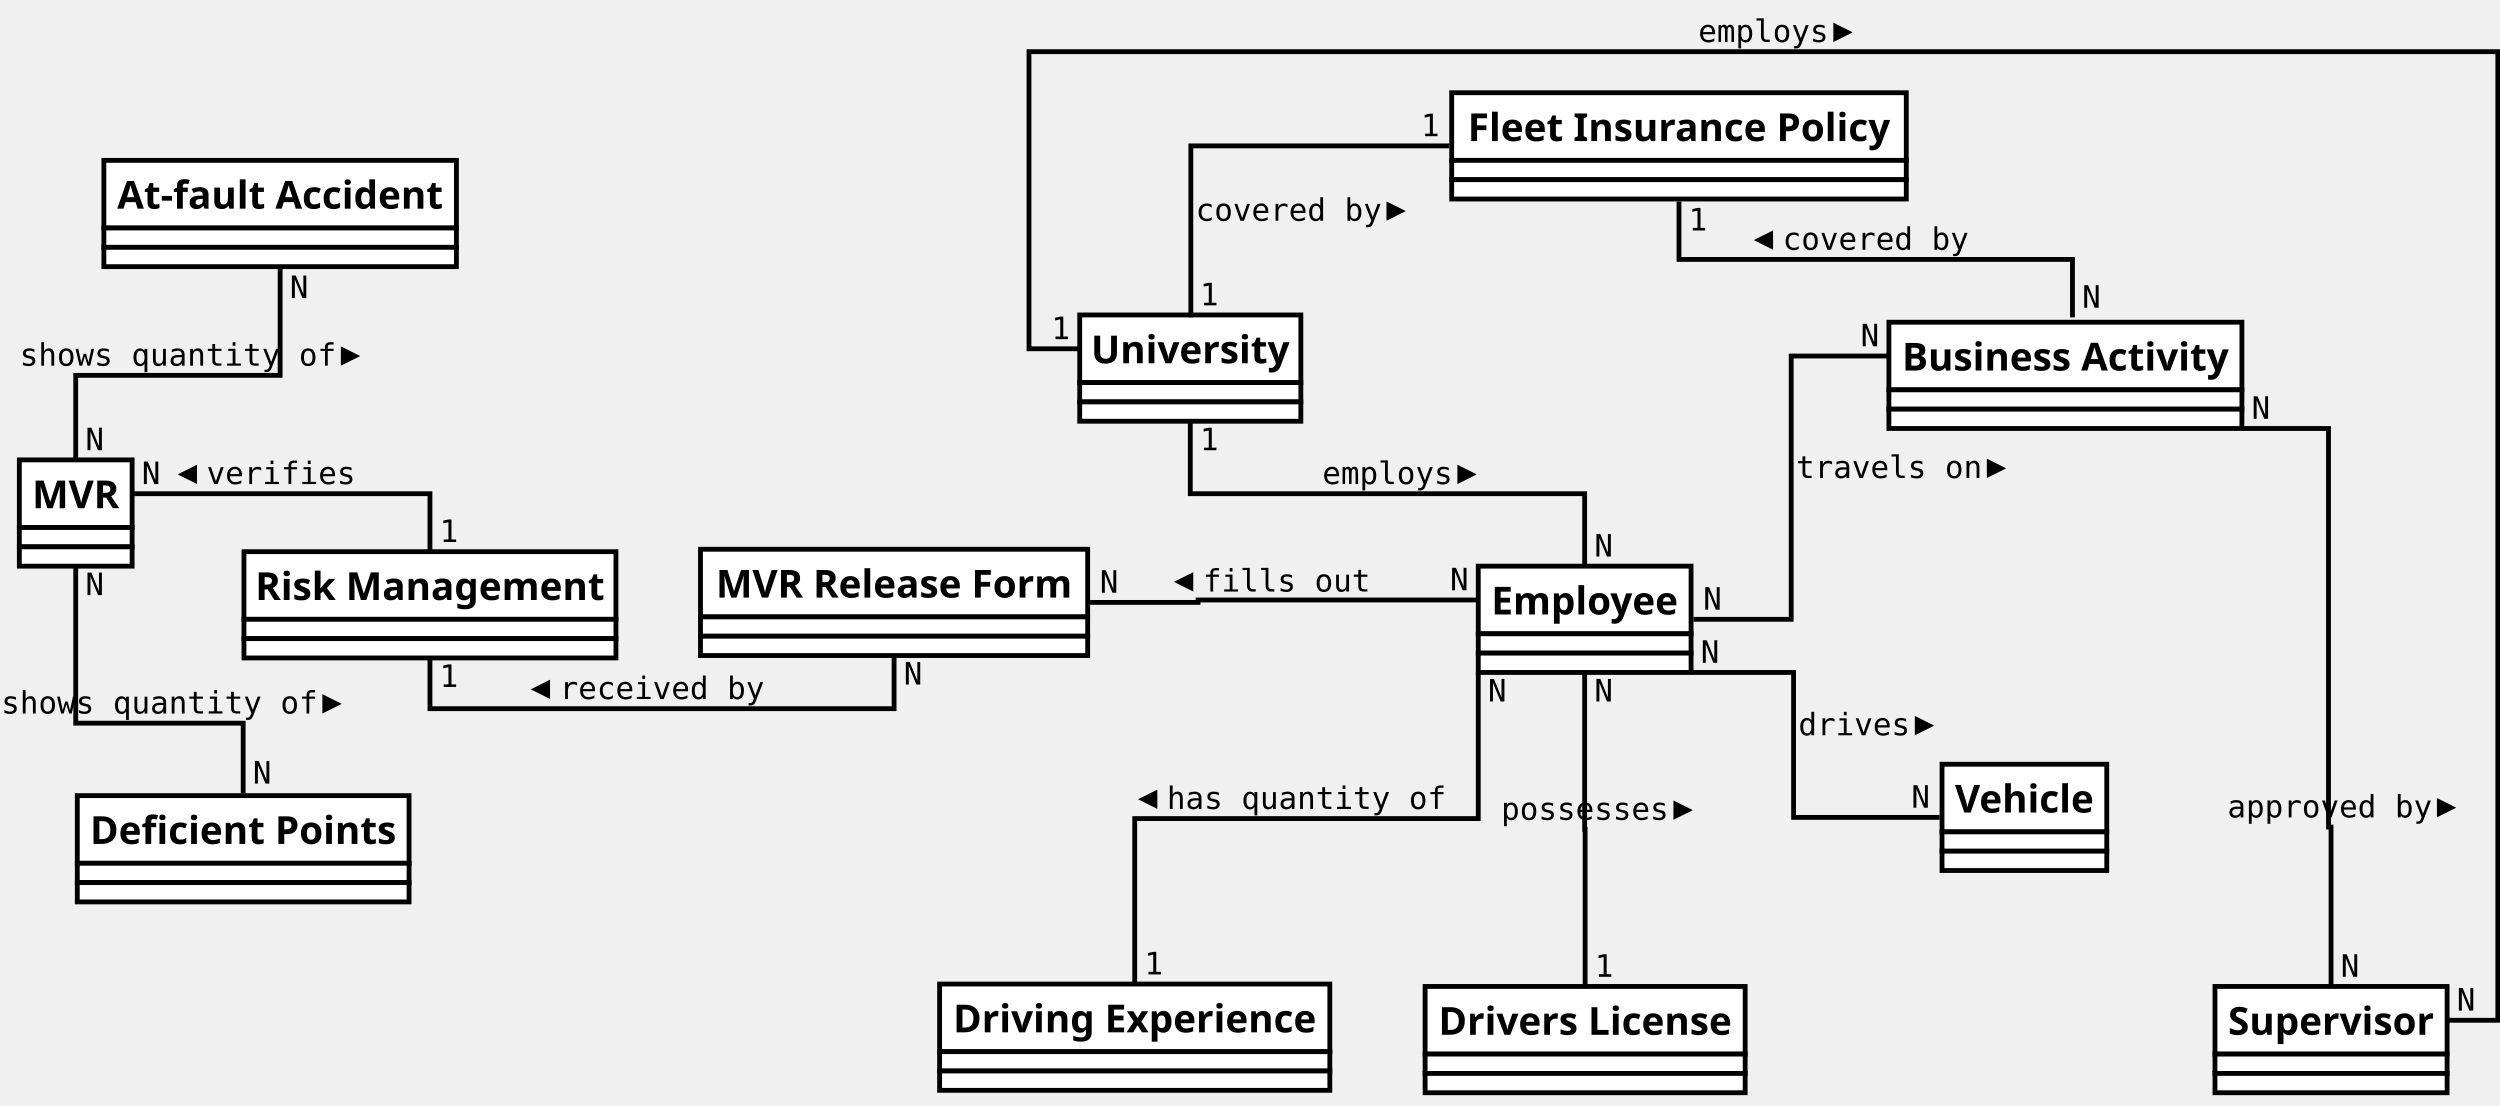
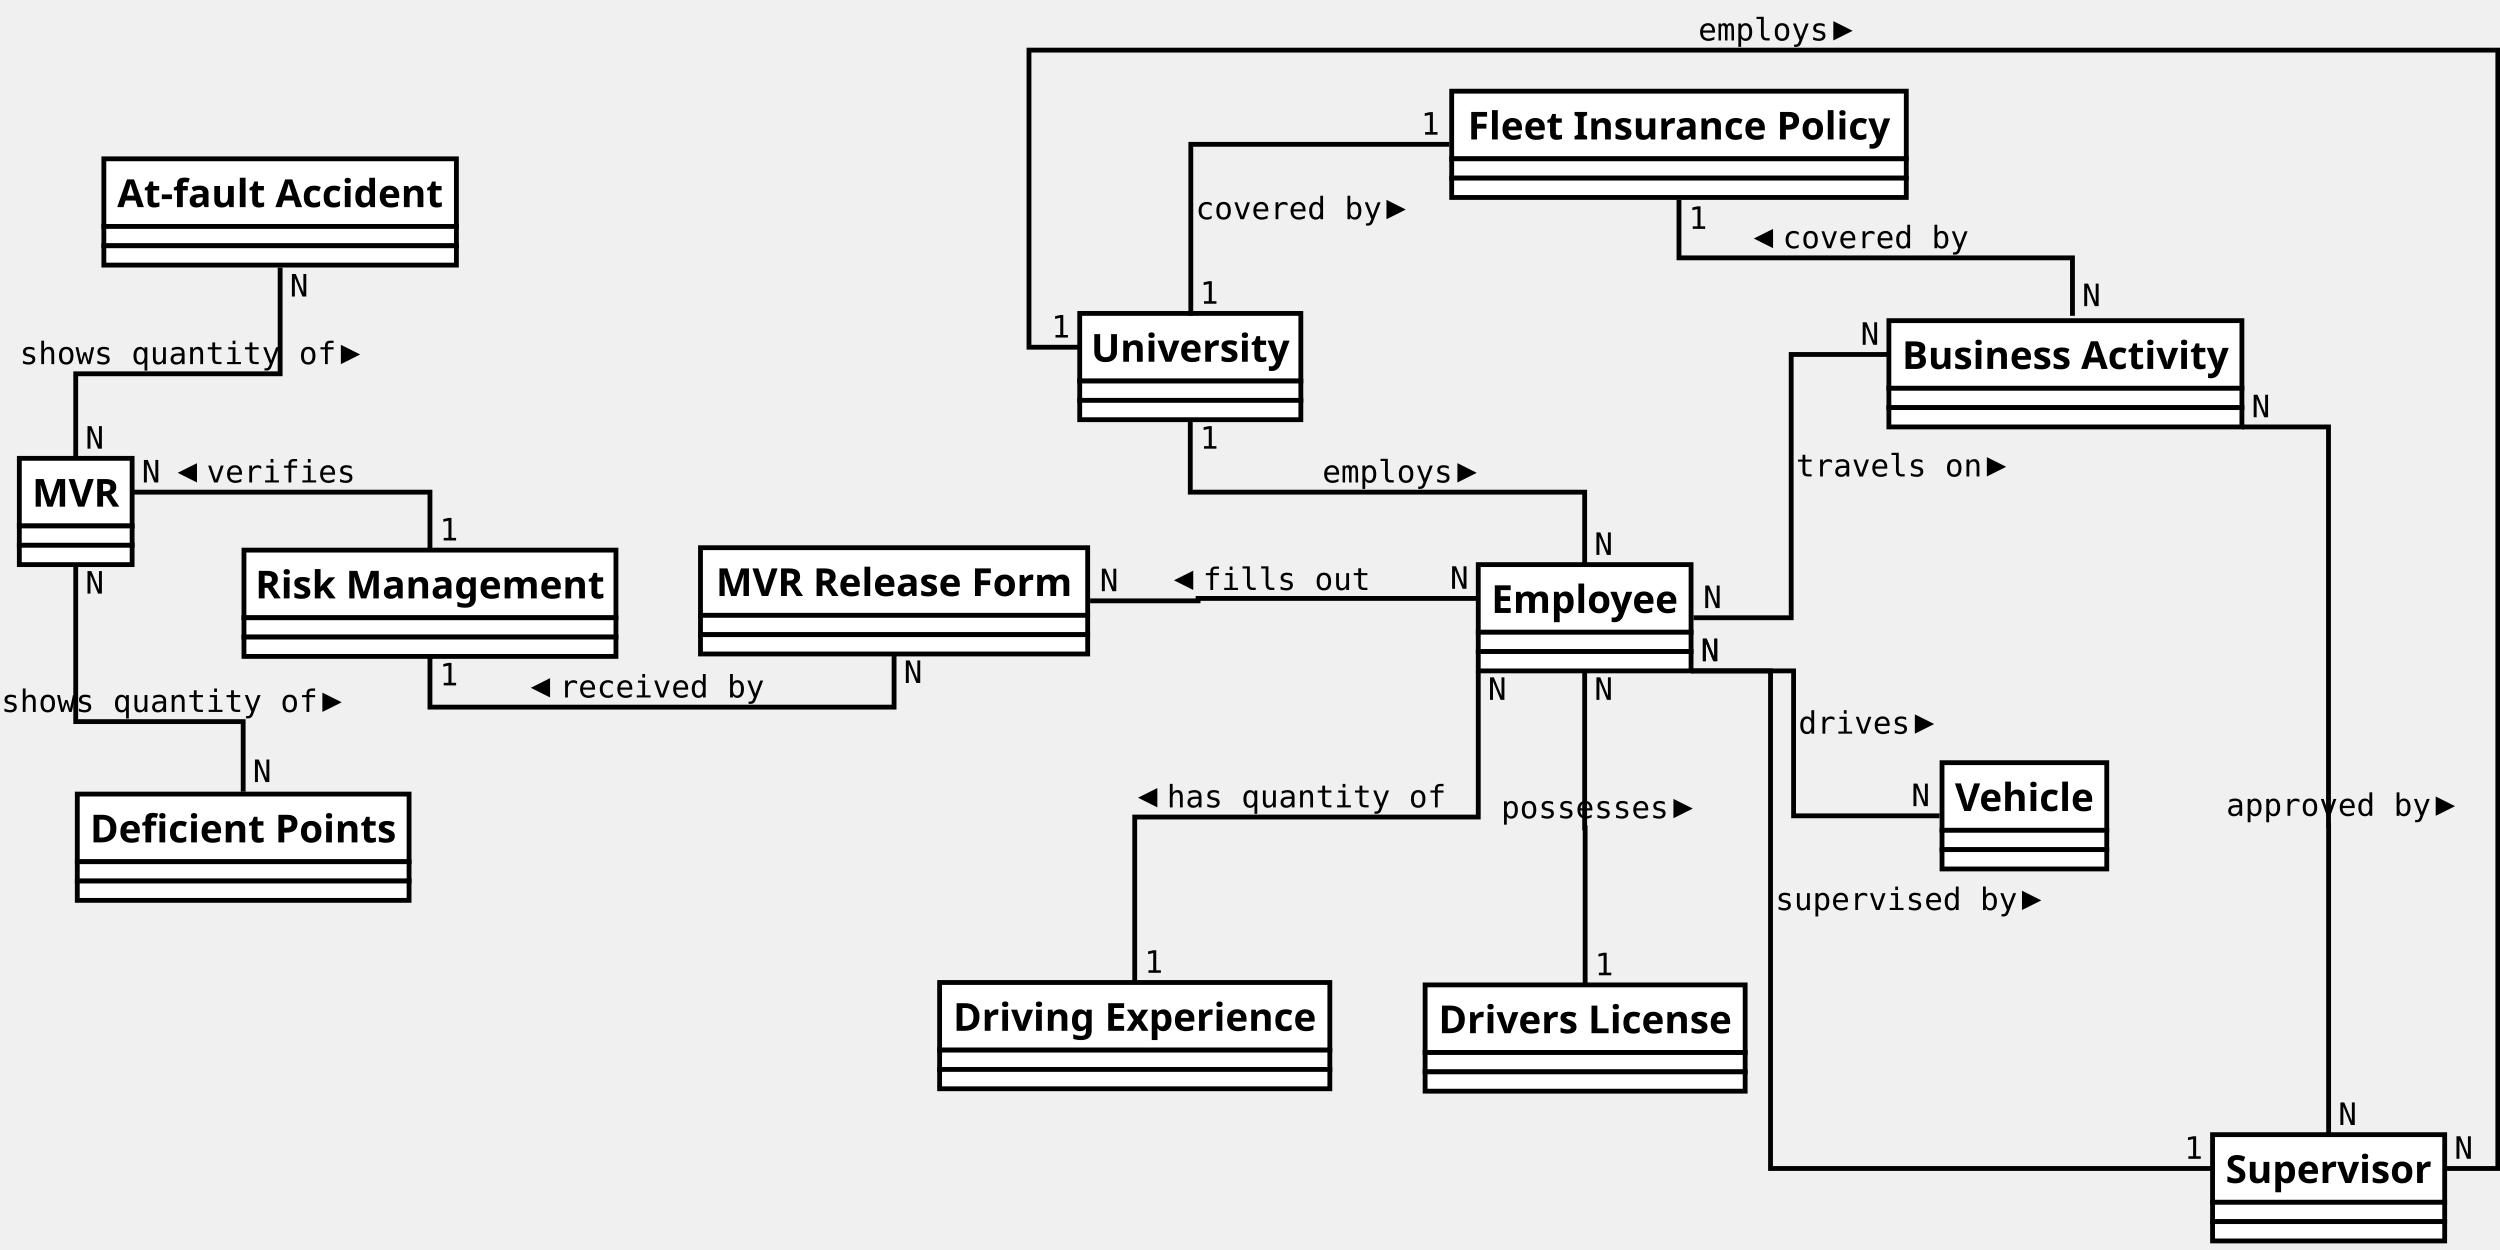
- <svg xmlns="http://www.w3.org/2000/svg" width="52cm" height="23cm" viewBox="58 -3 1035 449">
+ <svg xmlns="http://www.w3.org/2000/svg" width="52cm" height="26cm" viewBox="58 -3 1035 510">
  <g>
    <rect style="fill: #ffffff" x="505" y="123" width="91.55" height="28" />
    <rect style="fill: none; fill-opacity:0; stroke-width: 2; stroke: #000000" x="505" y="123" width="91.55" height="28" />
    <text font-size="16" style="fill: #000000;text-anchor:middle;font-family:sans-serif;font-style:normal;font-weight:700" x="550.775" y="143">University</text>
    <rect style="fill: #ffffff" x="505" y="151" width="91.55" height="8" />
    <rect style="fill: none; fill-opacity:0; stroke-width: 2; stroke: #000000" x="505" y="151" width="91.55" height="8" />
    <rect style="fill: #ffffff" x="505" y="159" width="91.55" height="8" />
    <rect style="fill: none; fill-opacity:0; stroke-width: 2; stroke: #000000" x="505" y="159" width="91.55" height="8" />
  </g>
  <g>
    <rect style="fill: #ffffff" x="670" y="227" width="88.1" height="28" />
    <rect style="fill: none; fill-opacity:0; stroke-width: 2; stroke: #000000" x="670" y="227" width="88.1" height="28" />
    <text font-size="16" style="fill: #000000;text-anchor:middle;font-family:sans-serif;font-style:normal;font-weight:700" x="714.05" y="247">Employee</text>
    <rect style="fill: #ffffff" x="670" y="255" width="88.1" height="8" />
    <rect style="fill: none; fill-opacity:0; stroke-width: 2; stroke: #000000" x="670" y="255" width="88.1" height="8" />
    <rect style="fill: #ffffff" x="670" y="263" width="88.1" height="8" />
    <rect style="fill: none; fill-opacity:0; stroke-width: 2; stroke: #000000" x="670" y="263" width="88.1" height="8" />
  </g>
  <g>
    <polyline style="fill: none; fill-opacity:0; stroke-width: 2; stroke: #000000" points="550.775,167 550.775,197 714.05,197 714.05,227 " />
    <text font-size="12.8" style="fill: #000000;text-anchor:middle;font-family:monospace;font-style:normal;font-weight:normal" x="632.413" y="193">employs</text>
    <polygon style="fill: #000000" points="661.363,193 661.363,185 669.362,189 " />
    <text font-size="12.8" style="fill: #000000;text-anchor:start;font-family:monospace;font-style:normal;font-weight:normal" x="554.775" y="179">1</text>
    <text font-size="12.8" style="fill: #000000;text-anchor:start;font-family:monospace;font-style:normal;font-weight:normal" x="718.05" y="223">N</text>
  </g>
  <g>
    <rect style="fill: #ffffff" x="840" y="126" width="146.15" height="28" />
    <rect style="fill: none; fill-opacity:0; stroke-width: 2; stroke: #000000" x="840" y="126" width="146.15" height="28" />
    <text font-size="16" style="fill: #000000;text-anchor:middle;font-family:sans-serif;font-style:normal;font-weight:700" x="913.075" y="146">Business Activity</text>
    <rect style="fill: #ffffff" x="840" y="154" width="146.15" height="8" />
    <rect style="fill: none; fill-opacity:0; stroke-width: 2; stroke: #000000" x="840" y="154" width="146.15" height="8" />
    <rect style="fill: #ffffff" x="840" y="162" width="146.15" height="8" />
    <rect style="fill: none; fill-opacity:0; stroke-width: 2; stroke: #000000" x="840" y="162" width="146.15" height="8" />
  </g>
  <g>
    <rect style="fill: #ffffff" x="659" y="31" width="188.2" height="28" />
    <rect style="fill: none; fill-opacity:0; stroke-width: 2; stroke: #000000" x="659" y="31" width="188.2" height="28" />
    <text font-size="16" style="fill: #000000;text-anchor:middle;font-family:sans-serif;font-style:normal;font-weight:700" x="753.1" y="51">Fleet Insurance Policy</text>
    <rect style="fill: #ffffff" x="659" y="59" width="188.2" height="8" />
    <rect style="fill: none; fill-opacity:0; stroke-width: 2; stroke: #000000" x="659" y="59" width="188.2" height="8" />
    <rect style="fill: #ffffff" x="659" y="67" width="188.2" height="8" />
    <rect style="fill: none; fill-opacity:0; stroke-width: 2; stroke: #000000" x="659" y="67" width="188.2" height="8" />
  </g>
  <g>
    <polyline style="fill: none; fill-opacity:0; stroke-width: 2; stroke: #000000" points="550.776,123 551,123 551,53 658.008,53 " />
    <text font-size="12.8" style="fill: #000000;text-anchor:start;font-family:monospace;font-style:normal;font-weight:normal" x="553" y="84">covered by</text>
    <polygon style="fill: #000000" points="632,84 632,76 640,80 " />
    <text font-size="12.8" style="fill: #000000;text-anchor:start;font-family:monospace;font-style:normal;font-weight:normal" x="554.776" y="119">1</text>
    <text font-size="12.8" style="fill: #000000;text-anchor:end;font-family:monospace;font-style:normal;font-weight:normal" x="654.008" y="49">1</text>
  </g>
  <g>
    <polyline style="fill: none; fill-opacity:0; stroke-width: 2; stroke: #000000" points="759.105,249 799.553,249 799.553,140 840,140 " />
    <text font-size="12.8" style="fill: #000000;text-anchor:start;font-family:monospace;font-style:normal;font-weight:normal" x="801.553" y="190.5">travels on</text>
    <polygon style="fill: #000000" points="880.553,190.5 880.553,182.5 888.553,186.5 " />
    <text font-size="12.8" style="fill: #000000;text-anchor:start;font-family:monospace;font-style:normal;font-weight:normal" x="763.105" y="245">N</text>
    <text font-size="12.8" style="fill: #000000;text-anchor:end;font-family:monospace;font-style:normal;font-weight:normal" x="836" y="136">N</text>
  </g>
  <g>
-     <rect style="fill: #ffffff" x="975" y="401" width="96.1" height="28" />
-     <rect style="fill: none; fill-opacity:0; stroke-width: 2; stroke: #000000" x="975" y="401" width="96.1" height="28" />
-     <text font-size="16" style="fill: #000000;text-anchor:middle;font-family:sans-serif;font-style:normal;font-weight:700" x="1023.05" y="421">Supervisor</text>
-     <rect style="fill: #ffffff" x="975" y="429" width="96.1" height="8" />
-     <rect style="fill: none; fill-opacity:0; stroke-width: 2; stroke: #000000" x="975" y="429" width="96.1" height="8" />
-     <rect style="fill: #ffffff" x="975" y="437" width="96.1" height="8" />
-     <rect style="fill: none; fill-opacity:0; stroke-width: 2; stroke: #000000" x="975" y="437" width="96.1" height="8" />
-   </g>
-   <g>
-     <polyline style="fill: none; fill-opacity:0; stroke-width: 2; stroke: #000000" points="986.15,170 1022,170 1022,335 1023.05,335 1023.05,401 " />
-     <text font-size="12.8" style="fill: #000000;text-anchor:middle;font-family:monospace;font-style:normal;font-weight:normal" x="1022.53" y="331">approved by</text>
-     <polygon style="fill: #000000" points="1066.88,331 1066.88,323 1074.88,327 " />
+     <rect style="fill: #ffffff" x="974" y="463" width="96.1" height="28" />
+     <rect style="fill: none; fill-opacity:0; stroke-width: 2; stroke: #000000" x="974" y="463" width="96.1" height="28" />
+     <text font-size="16" style="fill: #000000;text-anchor:middle;font-family:sans-serif;font-style:normal;font-weight:700" x="1022.05" y="483">Supervisor</text>
+     <rect style="fill: #ffffff" x="974" y="491" width="96.1" height="8" />
+     <rect style="fill: none; fill-opacity:0; stroke-width: 2; stroke: #000000" x="974" y="491" width="96.1" height="8" />
+     <rect style="fill: #ffffff" x="974" y="499" width="96.1" height="8" />
+     <rect style="fill: none; fill-opacity:0; stroke-width: 2; stroke: #000000" x="974" y="499" width="96.1" height="8" />
+   </g>
+   <g>
+     <polyline style="fill: none; fill-opacity:0; stroke-width: 2; stroke: #000000" points="986.15,170 1022,170 1022,335 1022.05,335 1022.05,463 " />
+     <text font-size="12.8" style="fill: #000000;text-anchor:middle;font-family:monospace;font-style:normal;font-weight:normal" x="1022.03" y="331">approved by</text>
+     <polygon style="fill: #000000" points="1066.38,331 1066.38,323 1074.38,327 " />
    <text font-size="12.8" style="fill: #000000;text-anchor:start;font-family:monospace;font-style:normal;font-weight:normal" x="990.15" y="166">N</text>
-     <text font-size="12.8" style="fill: #000000;text-anchor:start;font-family:monospace;font-style:normal;font-weight:normal" x="1027.05" y="397">N</text>
+     <text font-size="12.8" style="fill: #000000;text-anchor:start;font-family:monospace;font-style:normal;font-weight:normal" x="1026.05" y="459">N</text>
  </g>
  <g>
    <rect style="fill: #ffffff" x="648" y="401" width="132.5" height="28" />
    <rect style="fill: none; fill-opacity:0; stroke-width: 2; stroke: #000000" x="648" y="401" width="132.5" height="28" />
    <text font-size="16" style="fill: #000000;text-anchor:middle;font-family:sans-serif;font-style:normal;font-weight:700" x="714.25" y="421">Drivers License</text>
    <rect style="fill: #ffffff" x="648" y="429" width="132.5" height="8" />
    <rect style="fill: none; fill-opacity:0; stroke-width: 2; stroke: #000000" x="648" y="429" width="132.5" height="8" />
    <rect style="fill: #ffffff" x="648" y="437" width="132.5" height="8" />
    <rect style="fill: none; fill-opacity:0; stroke-width: 2; stroke: #000000" x="648" y="437" width="132.5" height="8" />
  </g>
  <g>
    <polyline style="fill: none; fill-opacity:0; stroke-width: 2; stroke: #000000" points="714.05,271 714.05,336 714.25,336 714.25,401 " />
    <text font-size="12.8" style="fill: #000000;text-anchor:middle;font-family:monospace;font-style:normal;font-weight:normal" x="714.15" y="332">possesses</text>
    <polygon style="fill: #000000" points="750.8,332 750.8,324 758.8,328 " />
    <text font-size="12.8" style="fill: #000000;text-anchor:start;font-family:monospace;font-style:normal;font-weight:normal" x="718.05" y="283">N</text>
    <text font-size="12.8" style="fill: #000000;text-anchor:start;font-family:monospace;font-style:normal;font-weight:normal" x="718.25" y="397">1</text>
  </g>
  <g>
    <rect style="fill: #ffffff" x="447" y="400" width="161.55" height="28" />
    <rect style="fill: none; fill-opacity:0; stroke-width: 2; stroke: #000000" x="447" y="400" width="161.55" height="28" />
    <text font-size="16" style="fill: #000000;text-anchor:middle;font-family:sans-serif;font-style:normal;font-weight:700" x="527.775" y="420">Driving Experience</text>
    <rect style="fill: #ffffff" x="447" y="428" width="161.55" height="8" />
    <rect style="fill: none; fill-opacity:0; stroke-width: 2; stroke: #000000" x="447" y="428" width="161.55" height="8" />
    <rect style="fill: #ffffff" x="447" y="436" width="161.55" height="8" />
    <rect style="fill: none; fill-opacity:0; stroke-width: 2; stroke: #000000" x="447" y="436" width="161.55" height="8" />
  </g>
  <g>
    <polyline style="fill: none; fill-opacity:0; stroke-width: 2; stroke: #000000" points="670,271 670,331.502 527.776,331.502 527.776,400 " />
    <text font-size="12.8" style="fill: #000000;text-anchor:middle;font-family:monospace;font-style:normal;font-weight:normal" x="598.888" y="327.502">has quantity of</text>
    <polygon style="fill: #000000" points="537.138,327.502 537.138,319.502 529.138,323.502 " />
    <text font-size="12.8" style="fill: #000000;text-anchor:start;font-family:monospace;font-style:normal;font-weight:normal" x="674" y="283">N</text>
    <text font-size="12.8" style="fill: #000000;text-anchor:start;font-family:monospace;font-style:normal;font-weight:normal" x="531.776" y="396">1</text>
  </g>
  <g>
    <rect style="fill: #ffffff" x="348" y="220" width="160.3" height="28" />
    <rect style="fill: none; fill-opacity:0; stroke-width: 2; stroke: #000000" x="348" y="220" width="160.3" height="28" />
    <text font-size="16" style="fill: #000000;text-anchor:middle;font-family:sans-serif;font-style:normal;font-weight:700" x="428.15" y="240">MVR Release Form</text>
    <rect style="fill: #ffffff" x="348" y="248" width="160.3" height="8" />
    <rect style="fill: none; fill-opacity:0; stroke-width: 2; stroke: #000000" x="348" y="248" width="160.3" height="8" />
    <rect style="fill: #ffffff" x="348" y="256" width="160.3" height="8" />
    <rect style="fill: none; fill-opacity:0; stroke-width: 2; stroke: #000000" x="348" y="256" width="160.3" height="8" />
  </g>
  <g>
    <polyline style="fill: none; fill-opacity:0; stroke-width: 2; stroke: #000000" points="670,241 554,241 554,242 509.303,242 " />
    <text font-size="12.8" style="fill: #000000;text-anchor:start;font-family:monospace;font-style:normal;font-weight:normal" x="556" y="237.5">fills out</text>
    <polygon style="fill: #000000" points="552,237.5 552,229.5 544,233.5 " />
    <text font-size="12.8" style="fill: #000000;text-anchor:end;font-family:monospace;font-style:normal;font-weight:normal" x="666" y="237">N</text>
    <text font-size="12.8" style="fill: #000000;text-anchor:start;font-family:monospace;font-style:normal;font-weight:normal" x="513.303" y="238">N</text>
  </g>
  <g>
    <rect style="fill: #ffffff" x="159" y="221" width="154" height="28" />
    <rect style="fill: none; fill-opacity:0; stroke-width: 2; stroke: #000000" x="159" y="221" width="154" height="28" />
    <text font-size="16" style="fill: #000000;text-anchor:middle;font-family:sans-serif;font-style:normal;font-weight:700" x="236" y="241">Risk Management</text>
    <rect style="fill: #ffffff" x="159" y="249" width="154" height="8" />
    <rect style="fill: none; fill-opacity:0; stroke-width: 2; stroke: #000000" x="159" y="249" width="154" height="8" />
    <rect style="fill: #ffffff" x="159" y="257" width="154" height="8" />
    <rect style="fill: none; fill-opacity:0; stroke-width: 2; stroke: #000000" x="159" y="257" width="154" height="8" />
  </g>
  <g>
    <polyline style="fill: none; fill-opacity:0; stroke-width: 2; stroke: #000000" points="428.15,264 428.15,286 236,286 236,265 " />
    <text font-size="12.8" style="fill: #000000;text-anchor:middle;font-family:monospace;font-style:normal;font-weight:normal" x="332.075" y="282">received by</text>
    <polygon style="fill: #000000" points="285.725,282 285.725,274 277.725,278 " />
    <text font-size="12.8" style="fill: #000000;text-anchor:start;font-family:monospace;font-style:normal;font-weight:normal" x="432.15" y="276">N</text>
    <text font-size="12.8" style="fill: #000000;text-anchor:start;font-family:monospace;font-style:normal;font-weight:normal" x="240" y="277">1</text>
  </g>
  <g>
    <rect style="fill: #ffffff" x="66" y="183" width="46.7" height="28" />
    <rect style="fill: none; fill-opacity:0; stroke-width: 2; stroke: #000000" x="66" y="183" width="46.7" height="28" />
    <text font-size="16" style="fill: #000000;text-anchor:middle;font-family:sans-serif;font-style:normal;font-weight:700" x="89.35" y="203">MVR</text>
    <rect style="fill: #ffffff" x="66" y="211" width="46.7" height="8" />
    <rect style="fill: none; fill-opacity:0; stroke-width: 2; stroke: #000000" x="66" y="211" width="46.7" height="8" />
    <rect style="fill: #ffffff" x="66" y="219" width="46.7" height="8" />
    <rect style="fill: none; fill-opacity:0; stroke-width: 2; stroke: #000000" x="66" y="219" width="46.7" height="8" />
  </g>
  <g>
    <polyline style="fill: none; fill-opacity:0; stroke-width: 2; stroke: #000000" points="236,221 236,197 112.7,197 " />
    <text font-size="12.8" style="fill: #000000;text-anchor:middle;font-family:monospace;font-style:normal;font-weight:normal" x="174.35" y="193">verifies</text>
    <polygon style="fill: #000000" points="139.55,193 139.55,185 131.55,189 " />
    <text font-size="12.8" style="fill: #000000;text-anchor:start;font-family:monospace;font-style:normal;font-weight:normal" x="240" y="217">1</text>
    <text font-size="12.8" style="fill: #000000;text-anchor:start;font-family:monospace;font-style:normal;font-weight:normal" x="116.7" y="193">N</text>
  </g>
  <g>
    <rect style="fill: #ffffff" x="101" y="59" width="145.95" height="28" />
    <rect style="fill: none; fill-opacity:0; stroke-width: 2; stroke: #000000" x="101" y="59" width="145.95" height="28" />
    <text font-size="16" style="fill: #000000;text-anchor:middle;font-family:sans-serif;font-style:normal;font-weight:700" x="173.975" y="79">At-fault Accident</text>
    <rect style="fill: #ffffff" x="101" y="87" width="145.95" height="8" />
    <rect style="fill: none; fill-opacity:0; stroke-width: 2; stroke: #000000" x="101" y="87" width="145.95" height="8" />
    <rect style="fill: #ffffff" x="101" y="95" width="145.95" height="8" />
    <rect style="fill: none; fill-opacity:0; stroke-width: 2; stroke: #000000" x="101" y="95" width="145.95" height="8" />
  </g>
  <g>
    <polyline style="fill: none; fill-opacity:0; stroke-width: 2; stroke: #000000" points="89.35,183 89.35,148 173.975,148 173.975,104.007 " />
    <text font-size="12.8" style="fill: #000000;text-anchor:middle;font-family:monospace;font-style:normal;font-weight:normal" x="131.663" y="144">shows quantity of</text>
    <polygon style="fill: #000000" points="199.113,144 199.113,136 207.113,140 " />
    <text font-size="12.8" style="fill: #000000;text-anchor:start;font-family:monospace;font-style:normal;font-weight:normal" x="93.35" y="179">N</text>
    <text font-size="12.8" style="fill: #000000;text-anchor:start;font-family:monospace;font-style:normal;font-weight:normal" x="177.975" y="116.007">N</text>
  </g>
  <g>
    <rect style="fill: #ffffff" x="90" y="322" width="137.35" height="28" />
    <rect style="fill: none; fill-opacity:0; stroke-width: 2; stroke: #000000" x="90" y="322" width="137.35" height="28" />
    <text font-size="16" style="fill: #000000;text-anchor:middle;font-family:sans-serif;font-style:normal;font-weight:700" x="158.675" y="342">Deficient Points</text>
    <rect style="fill: #ffffff" x="90" y="350" width="137.35" height="8" />
    <rect style="fill: none; fill-opacity:0; stroke-width: 2; stroke: #000000" x="90" y="350" width="137.35" height="8" />
    <rect style="fill: #ffffff" x="90" y="358" width="137.35" height="8" />
    <rect style="fill: none; fill-opacity:0; stroke-width: 2; stroke: #000000" x="90" y="358" width="137.35" height="8" />
  </g>
  <g>
    <polyline style="fill: none; fill-opacity:0; stroke-width: 2; stroke: #000000" points="89.35,227 89.35,292 158.675,292 158.675,321.021 " />
    <text font-size="12.8" style="fill: #000000;text-anchor:middle;font-family:monospace;font-style:normal;font-weight:normal" x="124.013" y="288">shows quantity of</text>
    <polygon style="fill: #000000" points="191.463,288 191.463,280 199.463,284 " />
    <text font-size="12.8" style="fill: #000000;text-anchor:start;font-family:monospace;font-style:normal;font-weight:normal" x="93.35" y="239">N</text>
    <text font-size="12.8" style="fill: #000000;text-anchor:start;font-family:monospace;font-style:normal;font-weight:normal" x="162.675" y="317.021">N</text>
  </g>
  <g>
    <rect style="fill: #ffffff" x="862" y="309" width="68.2" height="28" />
    <rect style="fill: none; fill-opacity:0; stroke-width: 2; stroke: #000000" x="862" y="309" width="68.2" height="28" />
    <text font-size="16" style="fill: #000000;text-anchor:middle;font-family:sans-serif;font-style:normal;font-weight:700" x="896.1" y="329">Vehicle</text>
    <rect style="fill: #ffffff" x="862" y="337" width="68.2" height="8" />
    <rect style="fill: none; fill-opacity:0; stroke-width: 2; stroke: #000000" x="862" y="337" width="68.2" height="8" />
    <rect style="fill: #ffffff" x="862" y="345" width="68.2" height="8" />
    <rect style="fill: none; fill-opacity:0; stroke-width: 2; stroke: #000000" x="862" y="345" width="68.2" height="8" />
  </g>
  <g>
    <polyline style="fill: none; fill-opacity:0; stroke-width: 2; stroke: #000000" points="758.1,271 800.546,271 800.546,331 861.002,331 " />
    <text font-size="12.8" style="fill: #000000;text-anchor:start;font-family:monospace;font-style:normal;font-weight:normal" x="802.546" y="297">drives</text>
    <polygon style="fill: #000000" points="850.746,297 850.746,289 858.746,293 " />
    <text font-size="12.8" style="fill: #000000;text-anchor:start;font-family:monospace;font-style:normal;font-weight:normal" x="762.1" y="267">N</text>
    <text font-size="12.8" style="fill: #000000;text-anchor:end;font-family:monospace;font-style:normal;font-weight:normal" x="857.002" y="327">N</text>
  </g>
  <g>
    <polyline style="fill: none; fill-opacity:0; stroke-width: 2; stroke: #000000" points="753.1,76.006 753.1,100.003 916,100.003 916,124 " />
    <text font-size="12.8" style="fill: #000000;text-anchor:middle;font-family:monospace;font-style:normal;font-weight:normal" x="834.55" y="96.003">covered by</text>
    <polygon style="fill: #000000" points="792.05,96.003 792.05,88.003 784.05,92.003 " />
    <text font-size="12.8" style="fill: #000000;text-anchor:start;font-family:monospace;font-style:normal;font-weight:normal" x="757.1" y="88.006">1</text>
    <text font-size="12.8" style="fill: #000000;text-anchor:start;font-family:monospace;font-style:normal;font-weight:normal" x="920" y="120">N</text>
  </g>
  <g>
-     <polyline style="fill: none; fill-opacity:0; stroke-width: 2; stroke: #000000" points="505,137 484,137 484,14 1092.1,14 1092.1,415 1071.1,415 " />
+     <polyline style="fill: none; fill-opacity:0; stroke-width: 2; stroke: #000000" points="505,137 484,137 484,14 1092.1,14 1092.1,477 1070.1,477 " />
    <text font-size="12.8" style="fill: #000000;text-anchor:middle;font-family:monospace;font-style:normal;font-weight:normal" x="788.05" y="10">employs</text>
    <polygon style="fill: #000000" points="817,10 817,2 825,6 " />
    <text font-size="12.8" style="fill: #000000;text-anchor:end;font-family:monospace;font-style:normal;font-weight:normal" x="501" y="133">1</text>
-     <text font-size="12.8" style="fill: #000000;text-anchor:start;font-family:monospace;font-style:normal;font-weight:normal" x="1075.1" y="411">N</text>
+     <text font-size="12.8" style="fill: #000000;text-anchor:start;font-family:monospace;font-style:normal;font-weight:normal" x="1074.1" y="473">N</text>
+   </g>
+   <g>
+     <polyline style="fill: none; fill-opacity:0; stroke-width: 2; stroke: #000000" points="758.1,271 791,271 791,477 974,477 " />
+     <text font-size="12.8" style="fill: #000000;text-anchor:start;font-family:monospace;font-style:normal;font-weight:normal" x="793" y="370">supervised by</text>
+     <polygon style="fill: #000000" points="895.1,370 895.1,362 903.1,366 " />
+     <text font-size="12.8" style="fill: #000000;text-anchor:start;font-family:monospace;font-style:normal;font-weight:normal" x="762.1" y="267">N</text>
+     <text font-size="12.8" style="fill: #000000;text-anchor:end;font-family:monospace;font-style:normal;font-weight:normal" x="970" y="473">1</text>
  </g>
</svg>
